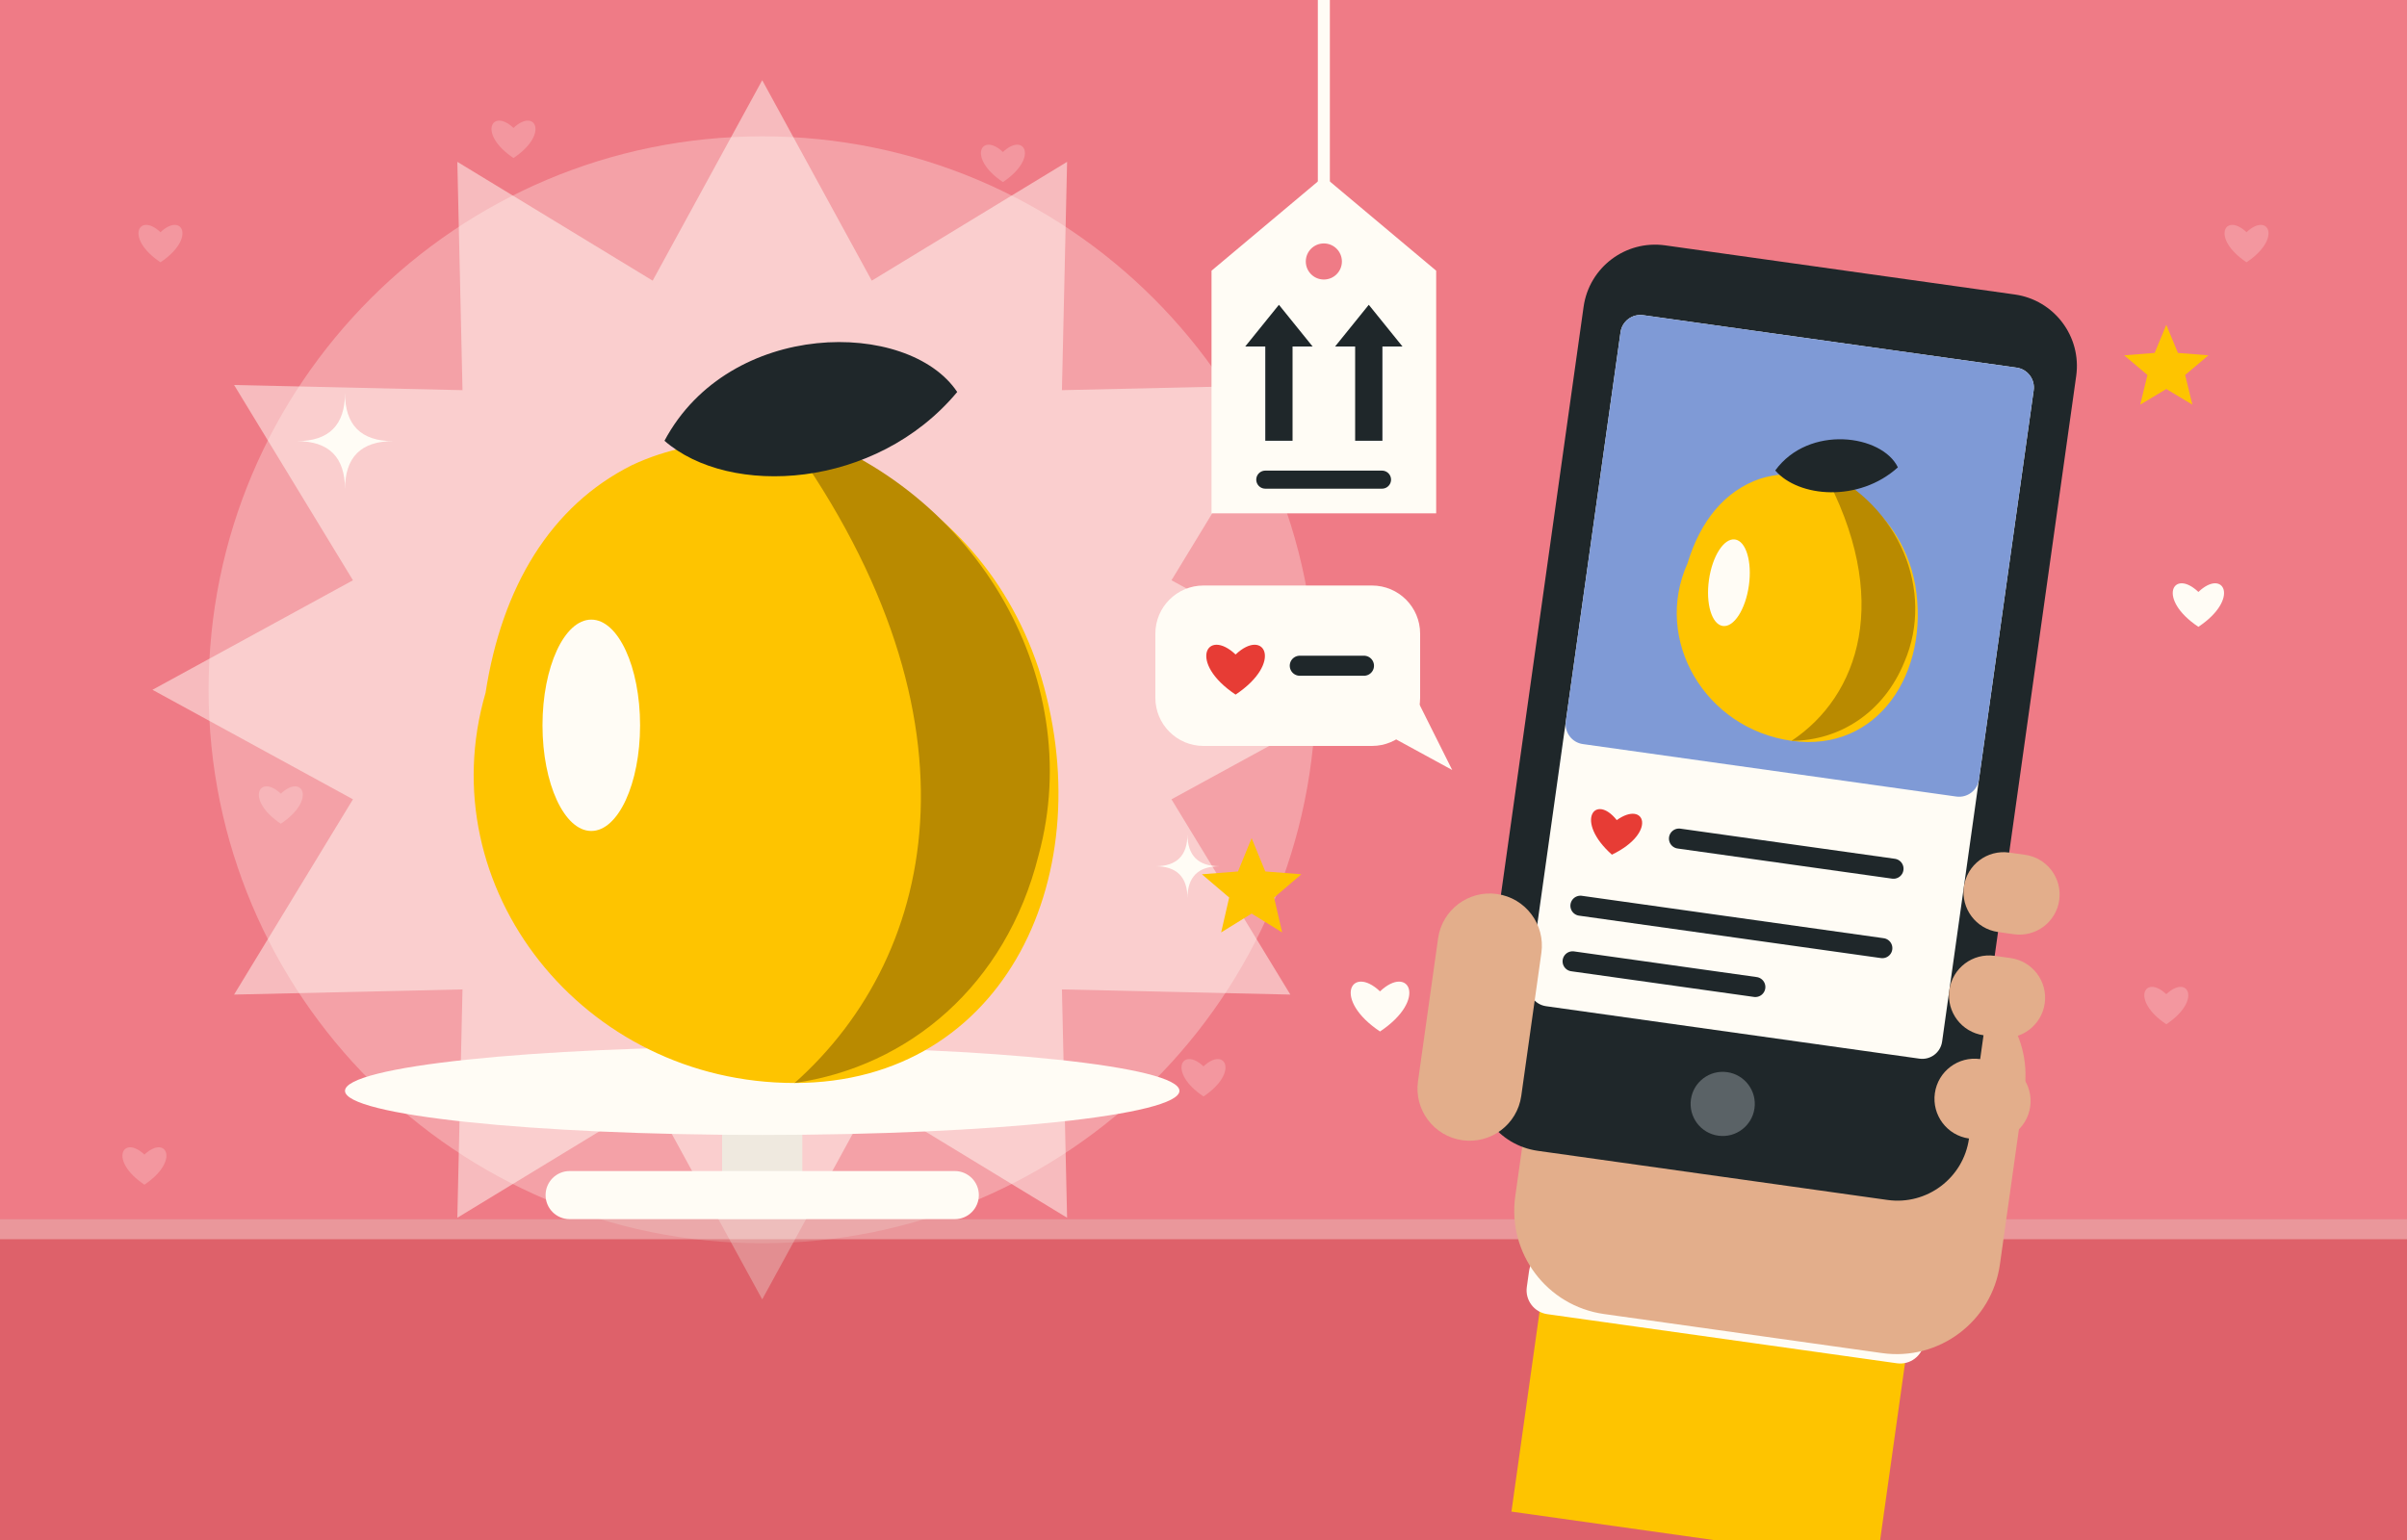
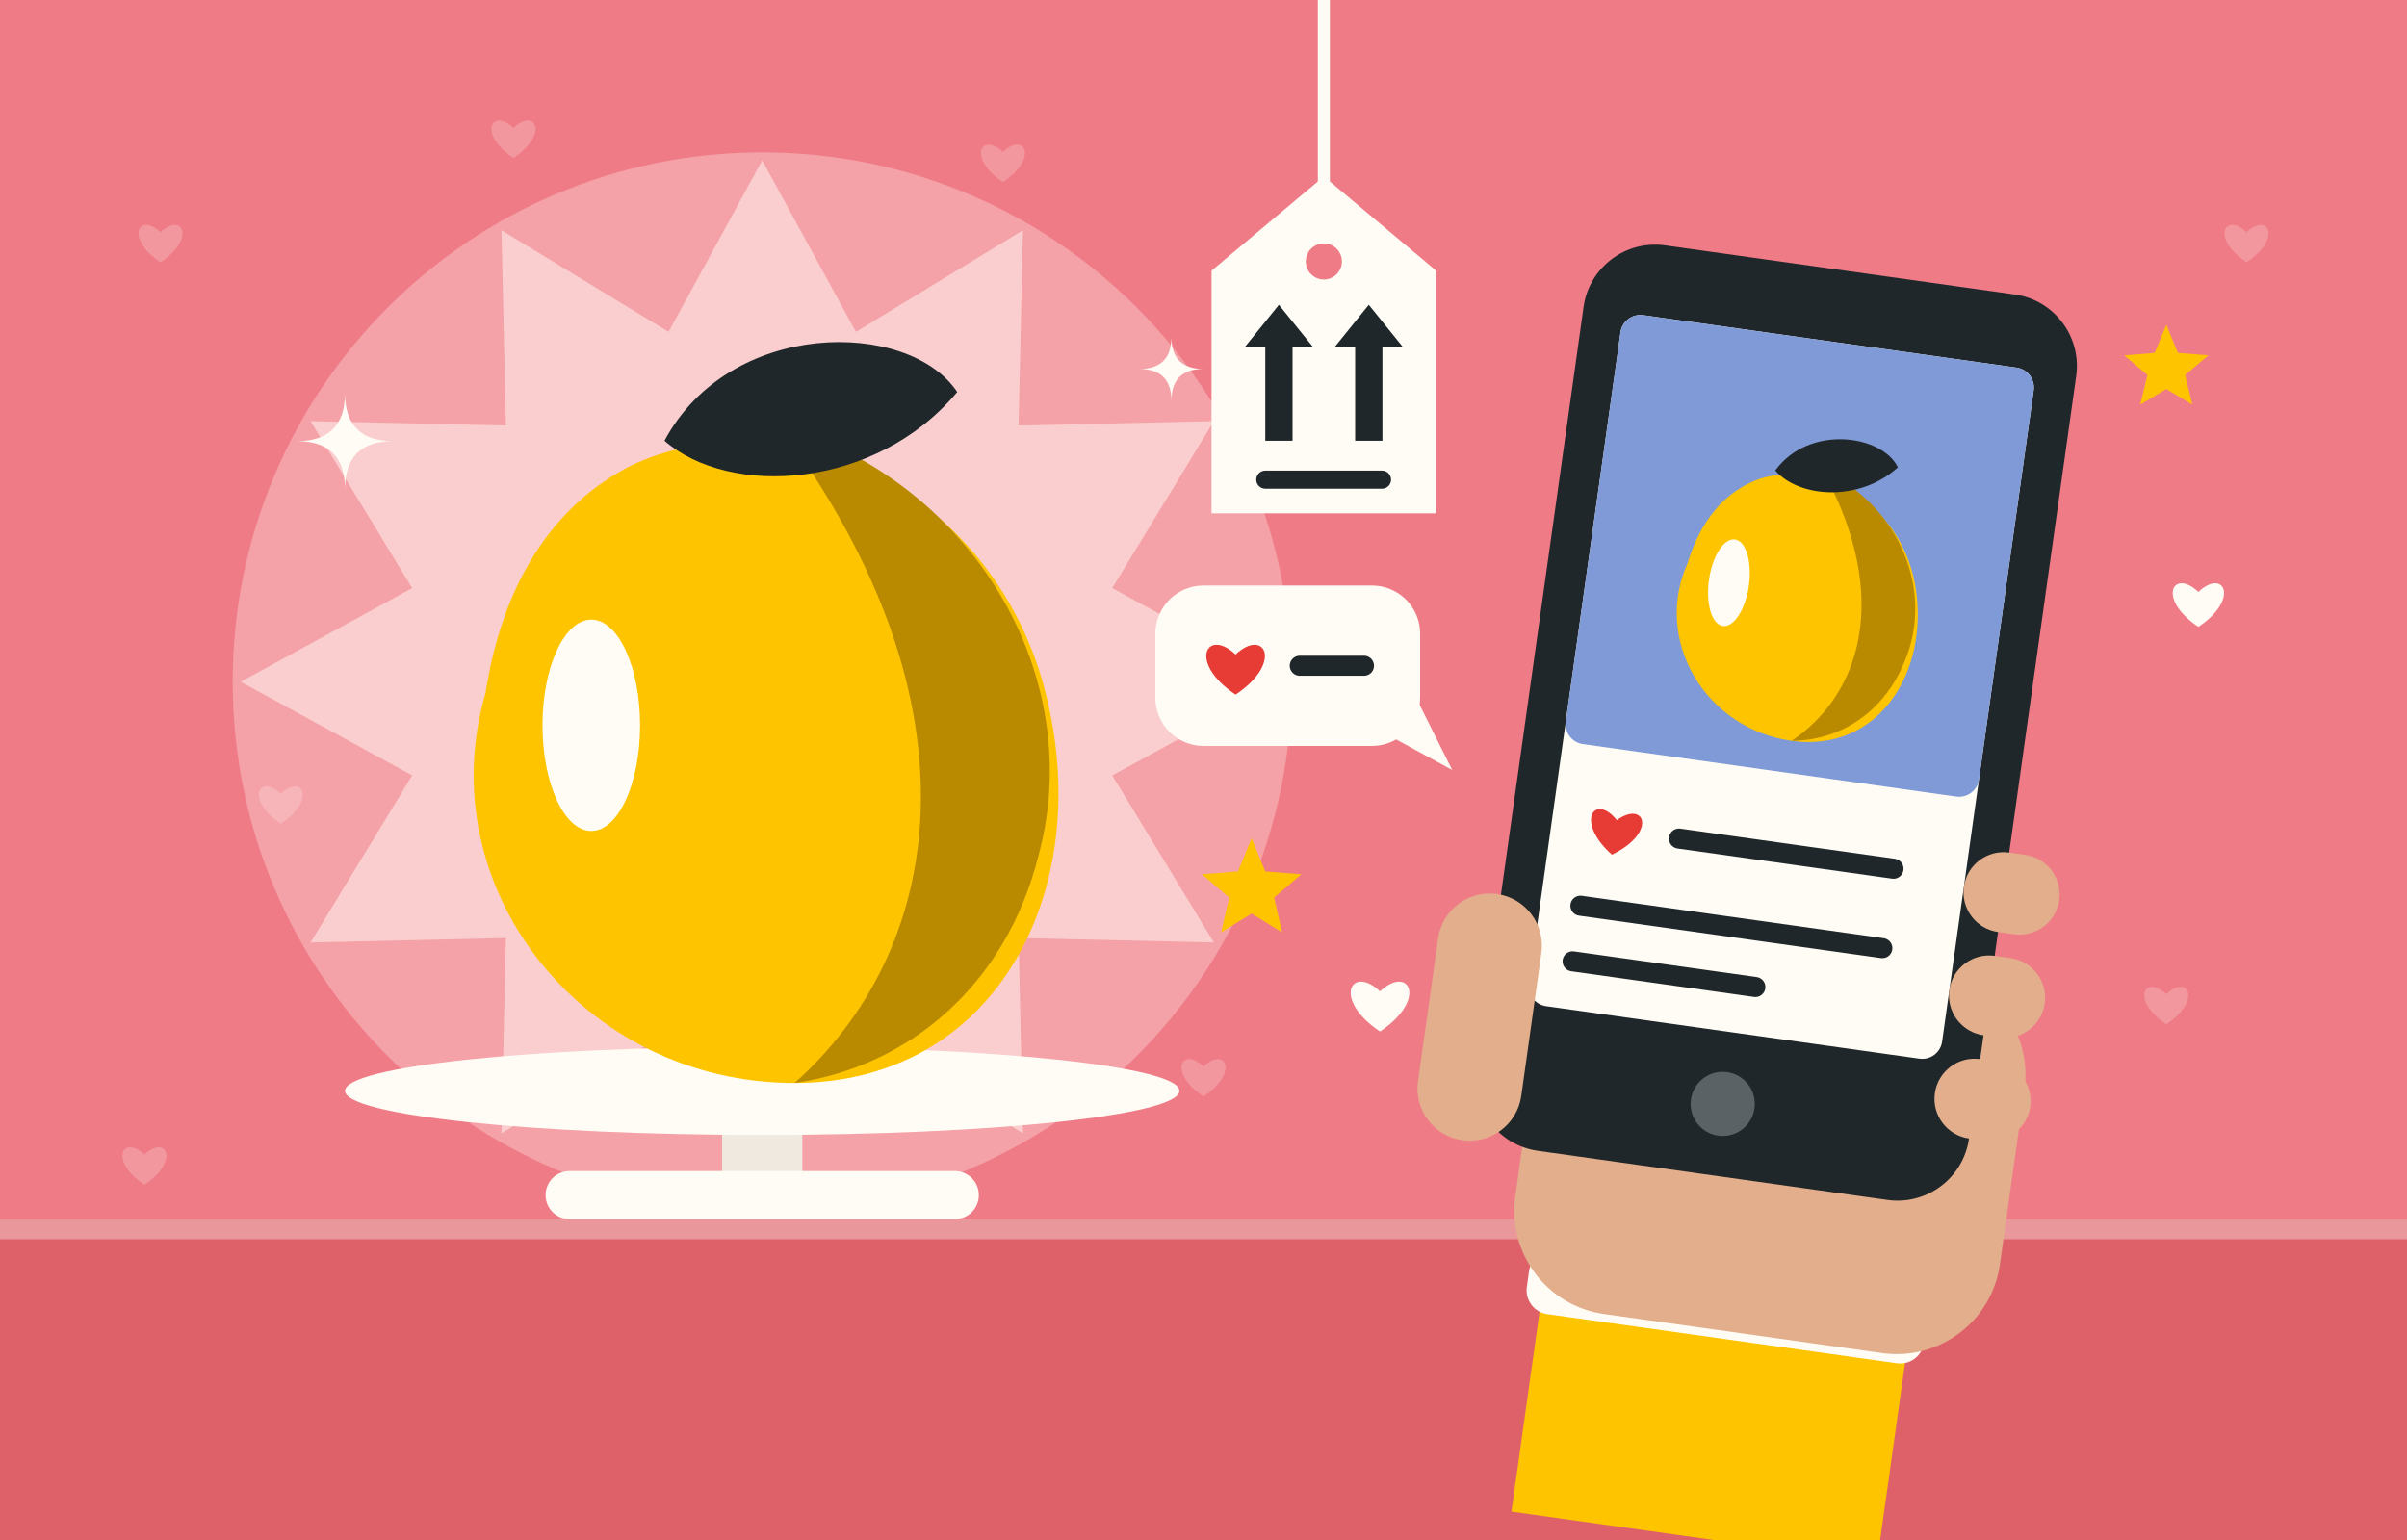
<svg xmlns="http://www.w3.org/2000/svg" viewBox="0 0 600 384">
  <rect x="0" y="0" width="600" height="384" fill="#ef7b86" />
  <path d="M40 65.4C31 59.4 34.6 52.8 40 57.9C45.4 52.8 49 59.4 40 65.4Z" fill="#fffcf5" opacity="0.22" />
  <path d="M128 39.4C119 33.4 122.6 26.8 128 31.9C133.4 26.8 137 33.4 128 39.4Z" fill="#fffcf5" opacity="0.22" />
  <path d="M250 45.4C241 39.4 244.6 32.8 250 37.9C255.4 32.8 259 39.4 250 45.4Z" fill="#fffcf5" opacity="0.22" />
  <path d="M540 255.4C531 249.4 534.6 242.8 540 247.9C545.4 242.8 549 249.4 540 255.4Z" fill="#fffcf5" opacity="0.22" />
  <path d="M70 205.4C61 199.4 64.6 192.8 70 197.9C75.4 192.8 79 199.4 70 205.4Z" fill="#fffcf5" opacity="0.22" />
  <path d="M560 65.4C551 59.4 554.6 52.8 560 57.9C565.4 52.8 569 59.4 560 65.4Z" fill="#fffcf5" opacity="0.22" />
  <path d="M36 295.4C27 289.4 30.6 282.8 36 287.9C41.4 282.8 45 289.4 36 295.4Z" fill="#fffcf5" opacity="0.22" />
  <path d="M300 273.4C291 267.4 294.6 260.8 300 265.9C305.4 260.8 309 267.4 300 273.4Z" fill="#fffcf5" opacity="0.22" />
-   <circle cx="190" cy="172" r="138" fill="#fffcf5" opacity="0.3" />
+   <circle cx="190" cy="170" r="132" fill="#fffcf5" opacity="0.3" />
  <g opacity="0.5">
-     <g transform="translate(190 172) scale(1.2881) translate(-410 -100)">
+     <g transform="translate(190 170) scale(1.1017) translate(-410 -100)">
      <path d="M410 -18L431.2 20.8L469 -2.2L468 42L512.2 41L489.2 78.8L528 100L489.2 121.2L512.2 159L468 158L469 202.2L431.2 179.2L410 218L388.8 179.2L351 202.2L352 158L307.8 159L330.8 121.2L292 100L330.8 78.8L307.8 41L352 42L351 -2.2L388.8 20.8Z" fill="#fffcf5" />
    </g>
  </g>
  <rect x="0" y="304" width="600" height="80" fill="#b62528" opacity="0.3" />
  <rect x="0" y="304" width="600" height="5" fill="#fffcf5" opacity="0.35" />
  <rect x="180" y="272" width="20" height="26" fill="#efe9df" />
  <rect x="136" y="292" width="108" height="12" rx="6" fill="#fffcf5" />
  <ellipse cx="190" cy="272" rx="104" ry="11" fill="#fffcf5" />
  <g transform="translate(80.5 79.5) scale(6.3345)">
    <path d="M20 46C13 70 32 94 58 94C84 94 96 68 88 43C80 19 55 10 38 18C28 23 22 33 20 46Z" fill="#fec400" transform="scale(0.32)" />
    <path d="M56 13C80 20 94 44 88 66C84 82 72 92 58 94C76 78 82 48 56 13Z" fill="#b98a00" transform="scale(0.32)" />
    <ellipse cx="33" cy="50" rx="6" ry="13" fill="#fffcf5" transform="scale(0.32)" />
    <path d="M42 15C50 0 72 0 78 9C68 21 50 22 42 15Z" fill="#1f272a" transform="scale(0.32)" />
  </g>
  <path d="M86 98Q86 110 98 110Q86 110 86 122Q86 110 74 110Q86 110 86 98Z" fill="#fffcf5" />
-   <path d="M296 208Q296 216 304 216Q296 216 296 224Q296 216 288 216Q296 216 296 208Z" fill="#fffcf5" />
+   <path d="M292 84Q292 92 300 92Q292 92 292 100Q292 92 284 92Q292 92 292 84Z" fill="#fffcf5" />
  <path d="M330 0V62.8" fill="none" stroke="#fffcf5" stroke-width="3" stroke-linecap="round" stroke-linejoin="round" />
  <path d="M330 44L358 67.5V128H302V67.5Z" fill="#fffcf5" />
  <circle cx="330" cy="65.2" r="4.5" fill="#ef7b86" />
  <path d="M318.8 76L327.2 86.4H322.2V109.9H315.4V86.4H310.4Z" fill="#1f272a" />
  <path d="M341.2 76L349.6 86.4H344.6V109.9H337.8V86.4H332.8Z" fill="#1f272a" />
  <path d="M315.4 119.6h29.1" fill="none" stroke="#1f272a" stroke-width="4.5" stroke-linecap="round" stroke-linejoin="round" />
  <rect x="288" y="146" width="66" height="40" rx="12" fill="#fffcf5" />
  <path d="M340 180l22 12-10-20Z" fill="#fffcf5" />
  <path d="M308 173.2C296 165.2 300.8 156.4 308 163.2C315.2 156.4 320 165.2 308 173.2Z" fill="#e73c35" />
  <path d="M324 166h16" fill="none" stroke="#1f272a" stroke-width="5" stroke-linecap="round" stroke-linejoin="round" />
  <path d="M312 209L315.4 217.3L324.4 218L317.6 223.8L319.6 232.5L312 227.8L304.4 232.5L306.4 223.8L299.6 218L308.6 217.3Z" fill="#fec400" />
  <path d="M344 257.2C332 249.2 336.8 240.4 344 247.2C351.2 240.4 356 249.2 344 257.2Z" fill="#fffcf5" />
  <path d="M540 81L542.9 88L550.5 88.6L544.7 93.5L546.5 100.9L540 97L533.5 100.9L535.3 93.5L529.5 88.6L537.1 88Z" fill="#fec400" />
  <path d="M548 156.3C537.5 149.3 541.7 141.6 548 147.6C554.3 141.6 558.5 149.3 548 156.3Z" fill="#fffcf5" />
  <g transform="rotate(8 440 200)">
    <path d="M402 384V330h92v54Z" fill="#fec400" />
    <rect x="398" y="318" width="100" height="16" rx="6" fill="#fffcf5" />
    <rect x="392" y="236" width="122" height="96" rx="26" fill="#e3ae8b" />
    <rect x="378" y="66" width="124" height="228" rx="18" fill="#1f272a" />
    <rect x="388" y="84" width="104" height="174" rx="5" fill="#fffcf5" />
    <circle cx="440" cy="276" r="8" fill="#5a6266" />
    <rect x="388" y="84" width="104" height="108" rx="5" fill="#7f9ad6" />
    <g transform="translate(395.8 105.2) scale(2.6182)">
      <path d="M20 46C13 70 32 94 58 94C84 94 96 68 88 43C80 19 55 10 38 18C28 23 22 33 20 46Z" fill="#fec400" transform="scale(0.32)" />
      <path d="M56 13C80 20 94 44 88 66C84 82 72 92 58 94C76 78 82 48 56 13Z" fill="#b98a00" transform="scale(0.32)" />
      <ellipse cx="33" cy="50" rx="6" ry="13" fill="#fffcf5" transform="scale(0.32)" />
      <path d="M42 15C50 0 72 0 78 9C68 21 50 22 42 15Z" fill="#1f272a" transform="scale(0.32)" />
    </g>
    <path d="M404 218.3C393.5 211.3 397.7 203.6 404 209.6C410.3 203.6 414.5 211.3 404 218.3Z" fill="#e73c35" />
    <path d="M420 212h54M398 232h76M398 246h46" fill="none" stroke="#1f272a" stroke-width="5" stroke-linecap="round" stroke-linejoin="round" />
    <rect x="492" y="204" width="24" height="20" rx="10" fill="#e3ae8b" />
    <rect x="492" y="230" width="24" height="20" rx="10" fill="#e3ae8b" />
    <rect x="492" y="256" width="24" height="20" rx="10" fill="#e3ae8b" />
    <rect x="364" y="232" width="26" height="62" rx="13" fill="#e3ae8b" />
  </g>
</svg>
